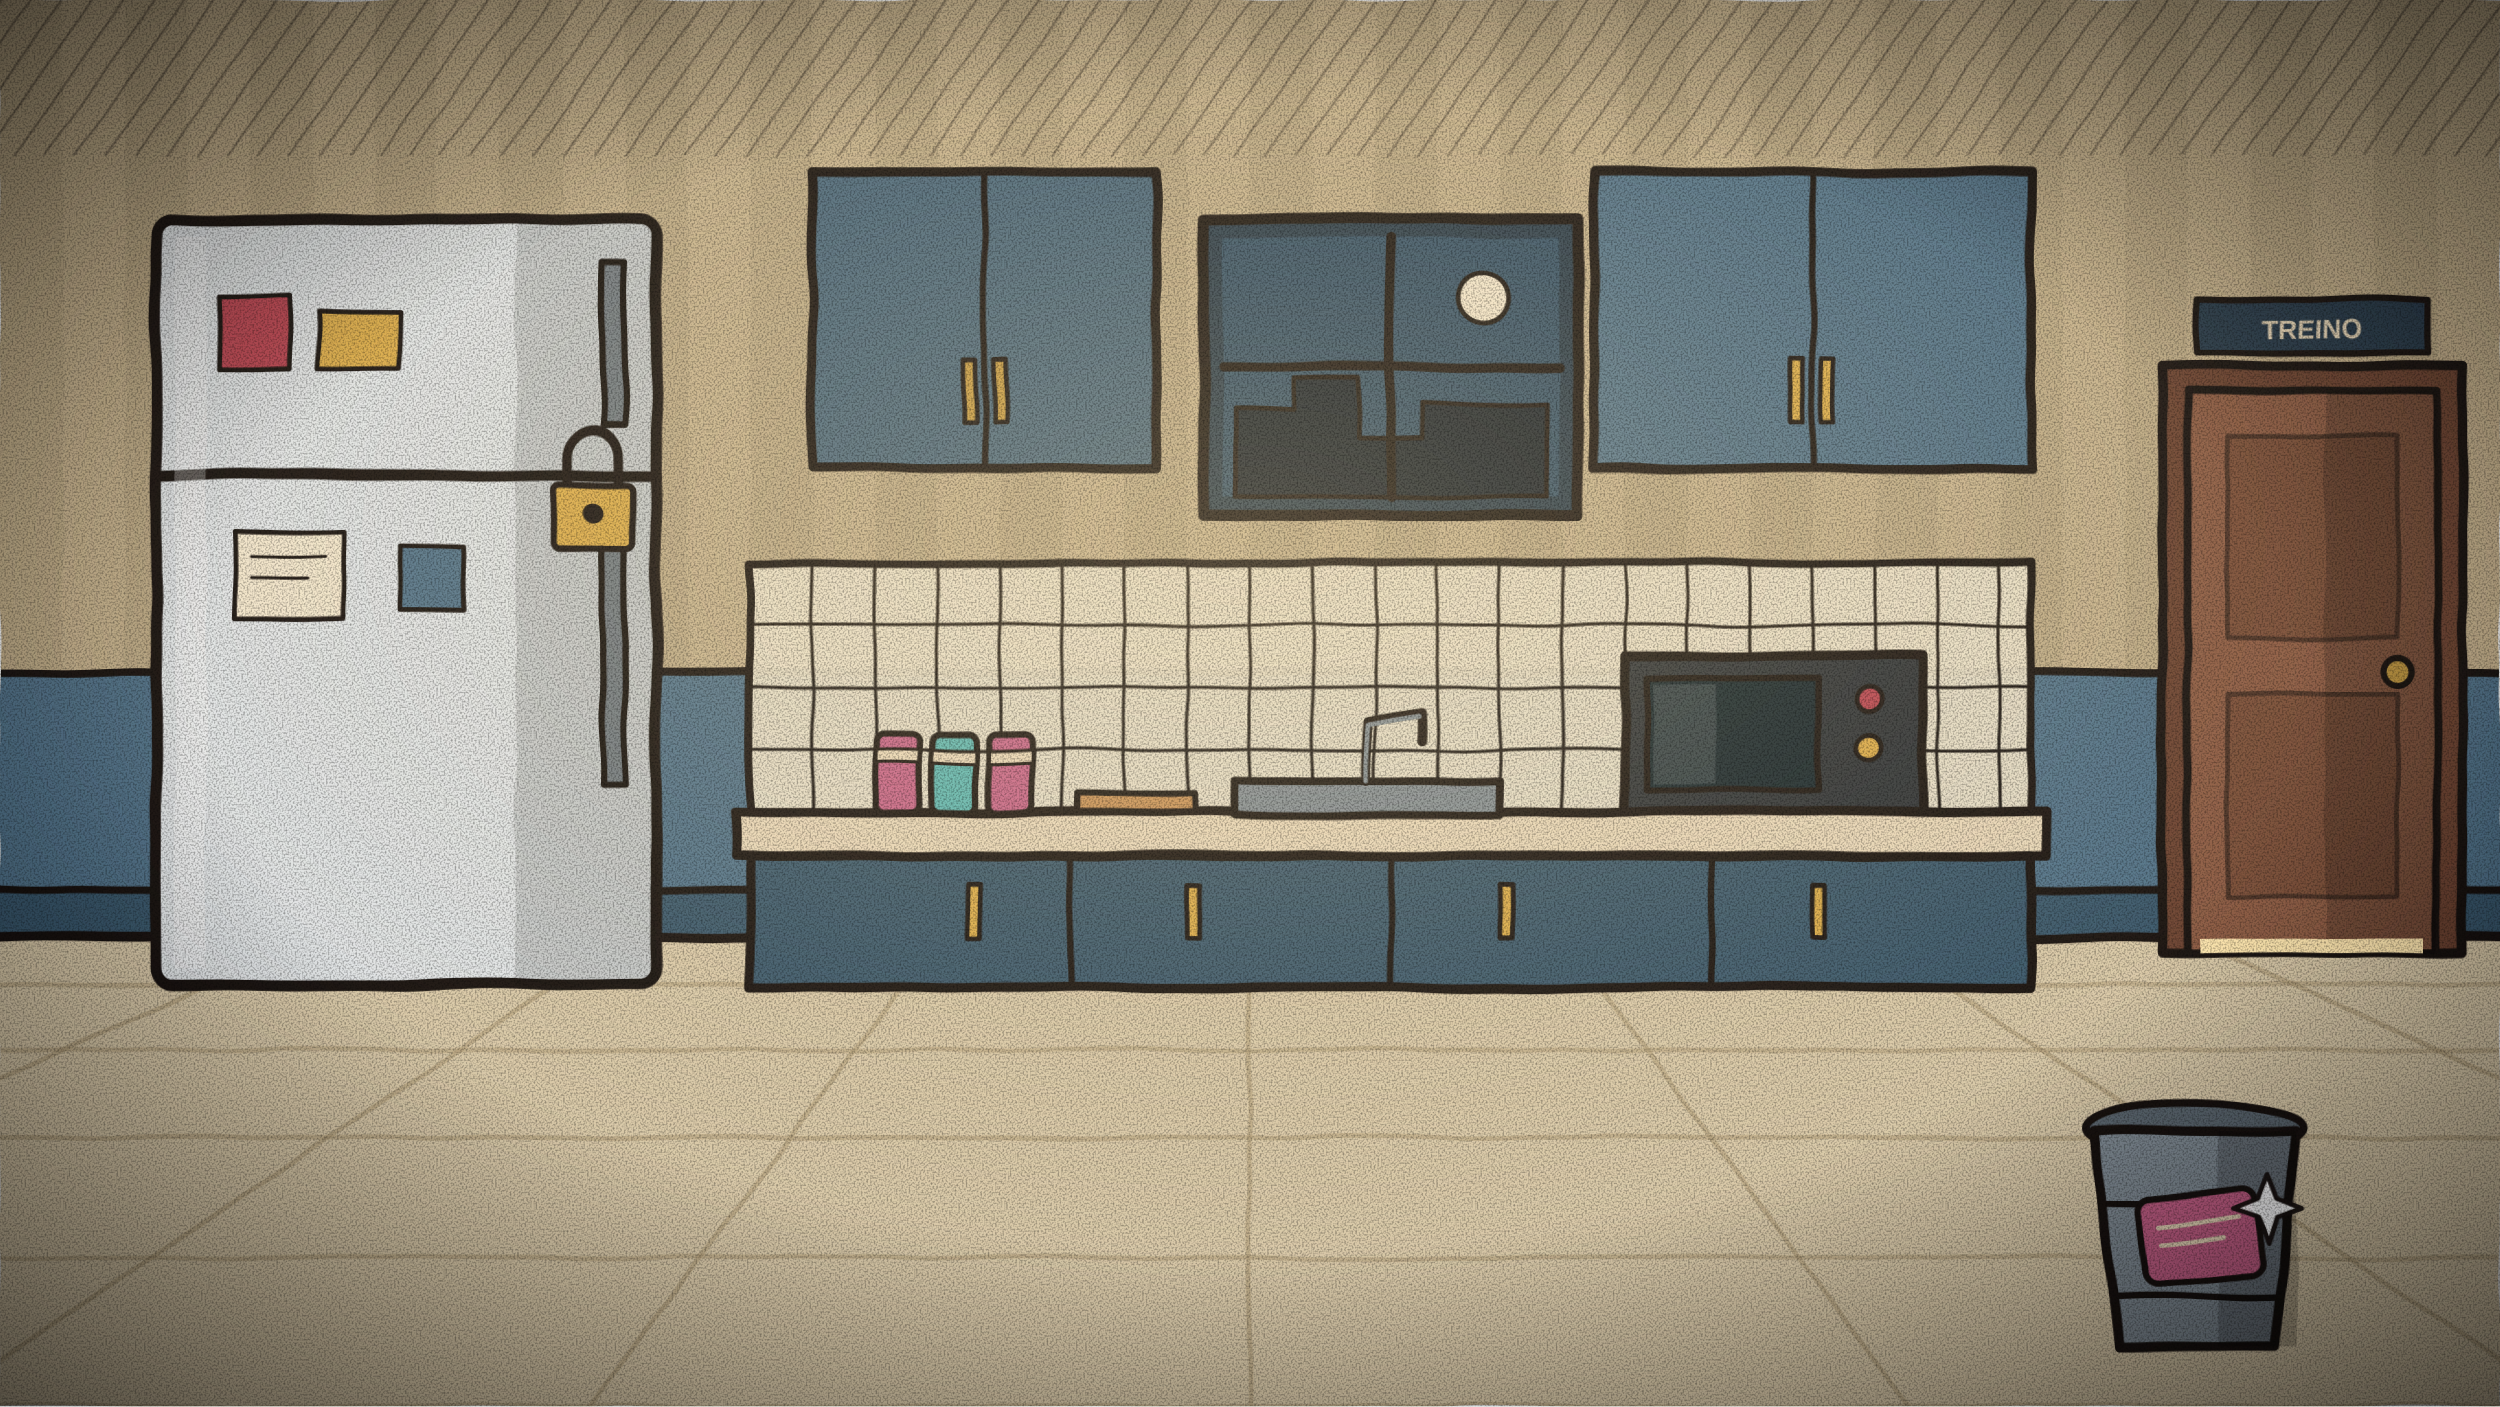
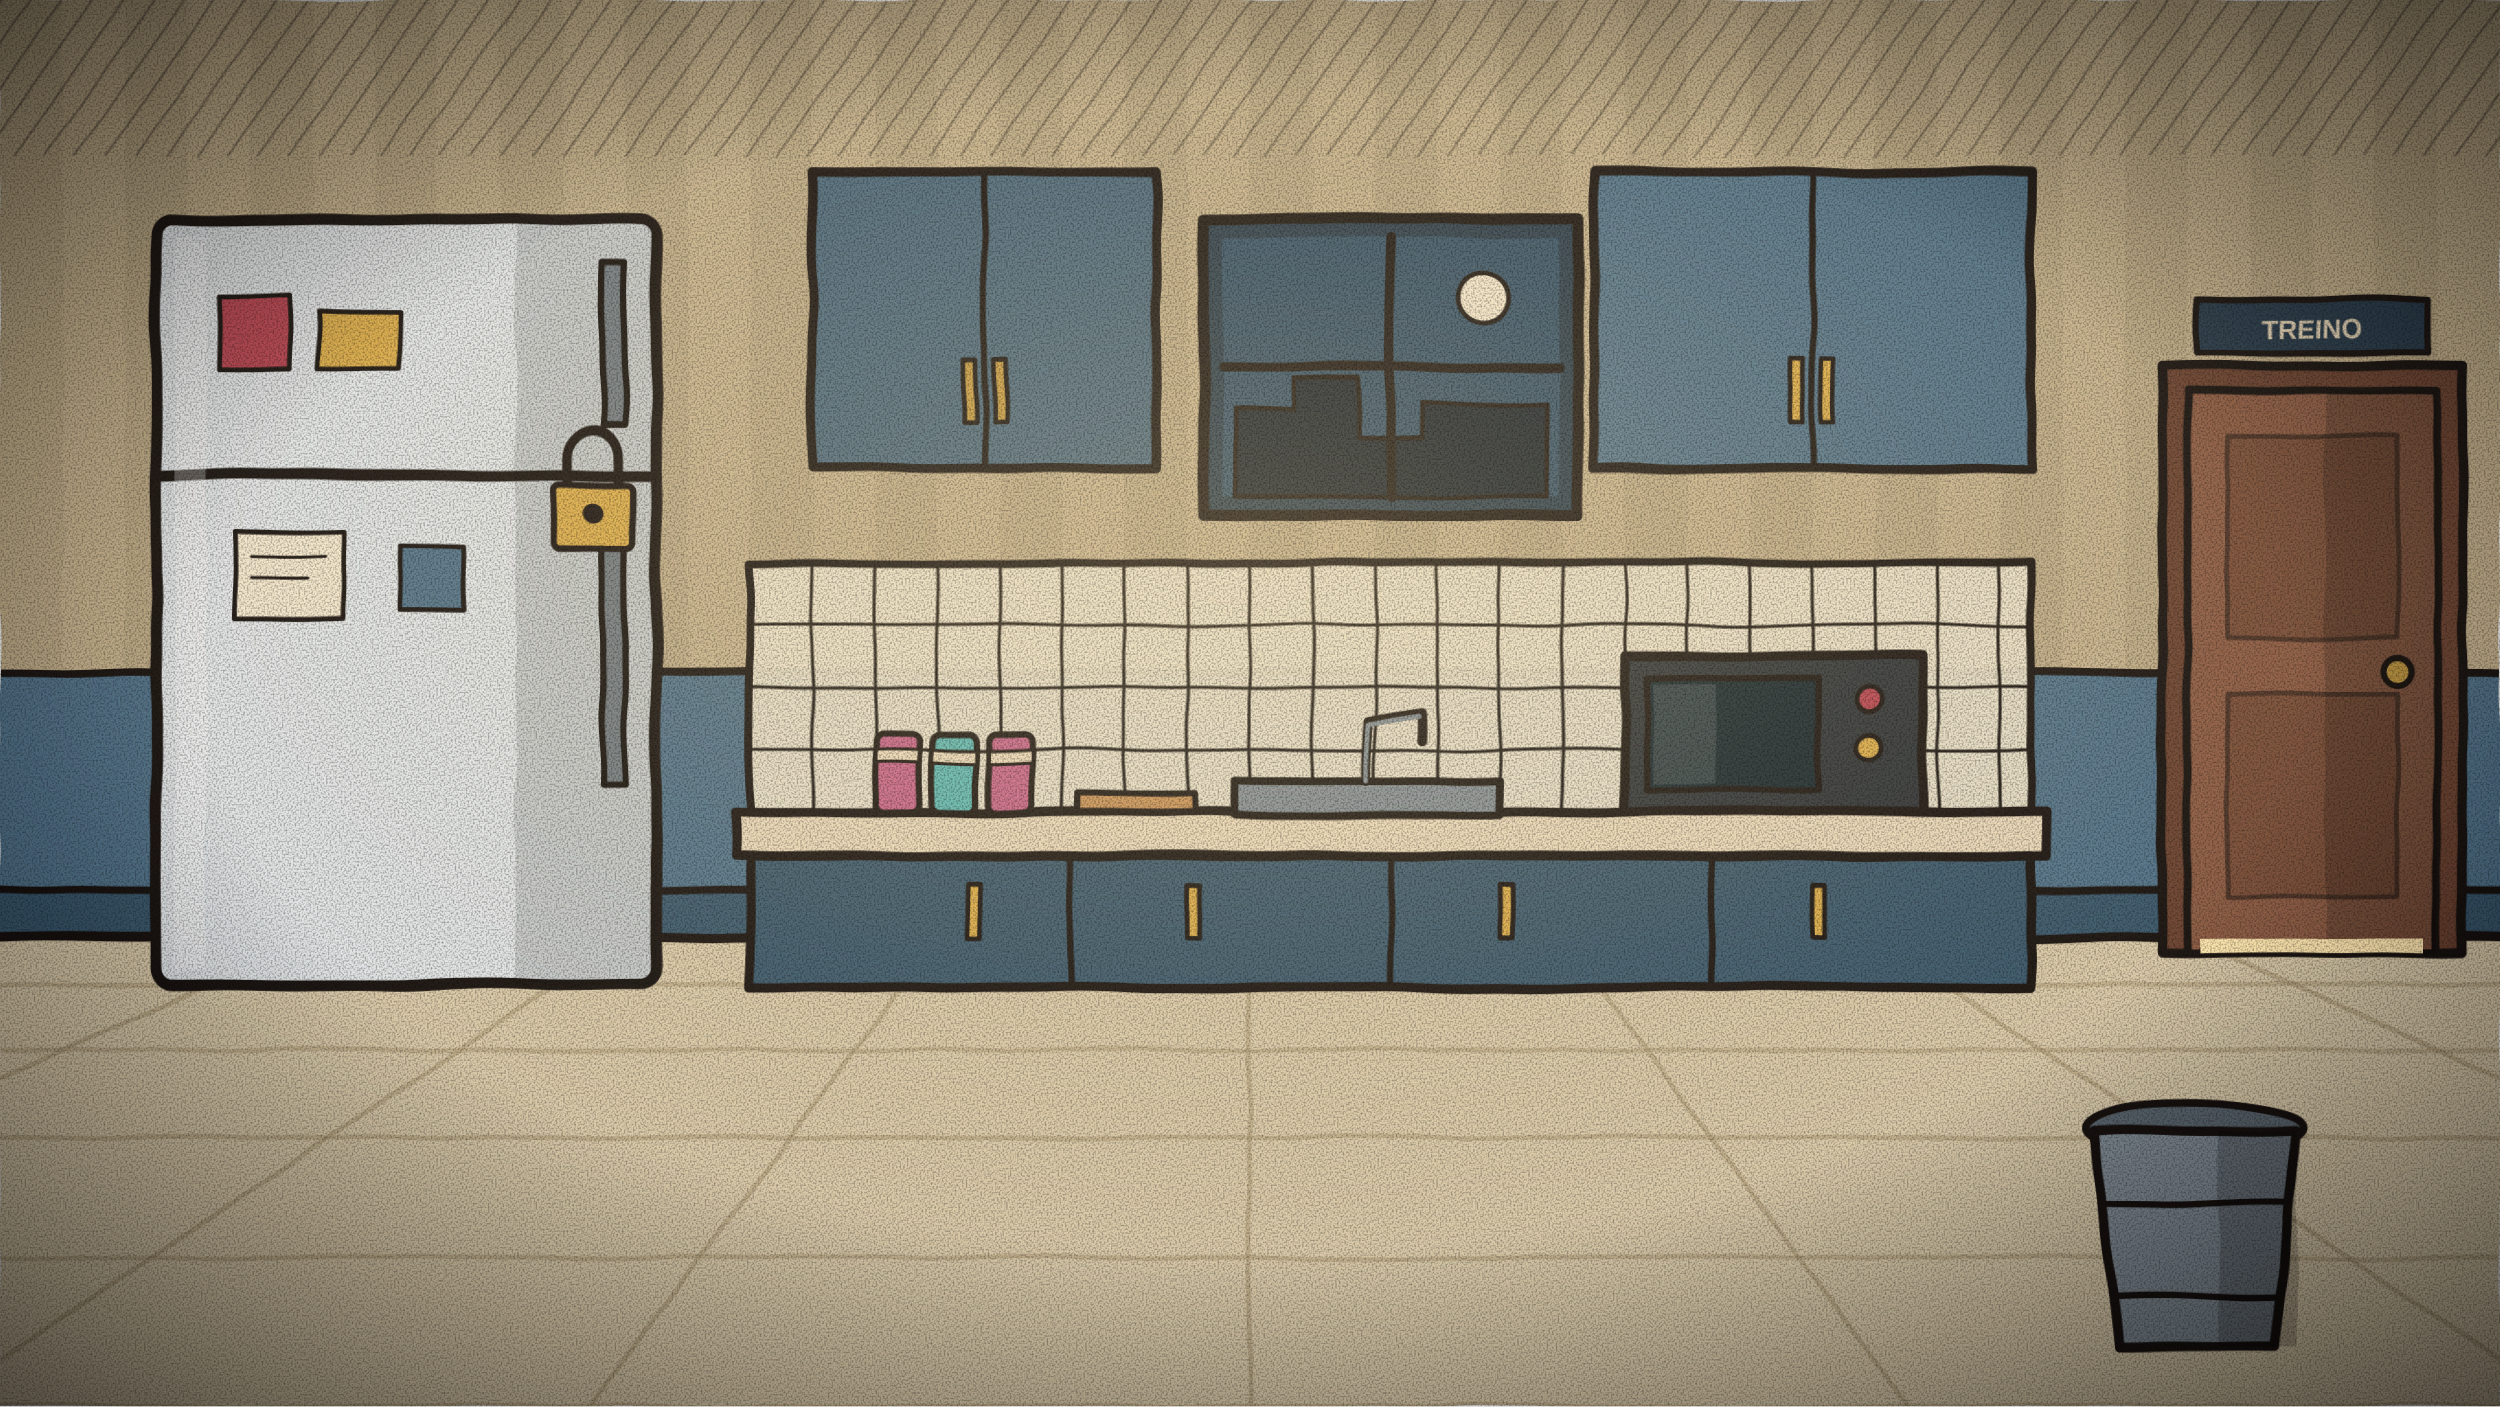
<svg xmlns="http://www.w3.org/2000/svg" viewBox="0 0 1600 900" width="1600" height="900" preserveAspectRatio="xMidYMid slice">
  <defs>
    <filter id="tinta" x="-2%" y="-2%" width="104%" height="104%">
      <feTurbulence type="fractalNoise" baseFrequency="0.012 0.018" numOctaves="2" seed="4" result="r" />
      <feDisplacementMap in="SourceGraphic" in2="r" scale="5" xChannelSelector="R" yChannelSelector="G" />
    </filter>
    <filter id="grao" x="0" y="0" width="100%" height="100%">
      <feTurbulence type="fractalNoise" baseFrequency="0.85" numOctaves="1" seed="9" result="n" />
      <feColorMatrix in="n" type="matrix" values="0 0 0 0 0  0 0 0 0 0  0 0 0 0 0  1.9 0 0 0 -0.8" />
    </filter>
    <filter id="brilho" x="-10%" y="-50%" width="120%" height="200%">
      <feGaussianBlur stdDeviation="9" />
    </filter>
    <pattern id="hachura" width="16" height="16" patternUnits="userSpaceOnUse" patternTransform="rotate(35)">
      <line x1="0" y1="0" x2="0" y2="16" stroke="#17110f" stroke-width="3" opacity=".6" />
    </pattern>
    <pattern id="tijolo" width="80" height="40" patternUnits="userSpaceOnUse">
      <rect x="0" y="0" width="80" height="20" fill="#9c4f47" stroke="#17110f" stroke-width="3" />
      <rect x="-40" y="20" width="80" height="20" fill="#8a443f" stroke="#17110f" stroke-width="3" />
      <rect x="40" y="20" width="80" height="20" fill="#a55a50" stroke="#17110f" stroke-width="3" />
    </pattern>
    <pattern id="azulejo" width="40" height="40" patternUnits="userSpaceOnUse">
      <rect width="40" height="40" fill="#e9dfc9" stroke="#17110f" stroke-width="2" opacity=".95" />
    </pattern>
    <linearGradient id="led" x1="0" x2="1">
      <stop offset="0" stop-color="#58b3b0" />
      <stop offset=".5" stop-color="#c35f86" />
      <stop offset="1" stop-color="#58b3b0" />
    </linearGradient>
    <radialGradient id="vig" cx="50%" cy="48%" r="75%">
      <stop offset="55%" stop-color="#000" stop-opacity="0" />
      <stop offset="100%" stop-color="#000" stop-opacity=".66" />
    </radialGradient>
    <radialGradient id="luz" cx="50%" cy="38%" r="55%">
      <stop offset="0" stop-color="#ffe7b0" stop-opacity=".30" />
      <stop offset="1" stop-color="#ffe7b0" stop-opacity="0" />
    </radialGradient>
  </defs>
  <g filter="url(#tinta)">
    <rect x="-20" y="-20" width="1640" height="620" fill="#c4b08c" />
    <rect x="0" y="0" width="40" height="600" fill="#000" opacity=".05" />
    <rect x="80" y="0" width="40" height="600" fill="#000" opacity=".05" />
    <rect x="160" y="0" width="40" height="600" fill="#000" opacity=".05" />
    <rect x="240" y="0" width="40" height="600" fill="#000" opacity=".05" />
    <rect x="320" y="0" width="40" height="600" fill="#000" opacity=".05" />
    <rect x="400" y="0" width="40" height="600" fill="#000" opacity=".05" />
    <rect x="480" y="0" width="40" height="600" fill="#000" opacity=".05" />
    <rect x="560" y="0" width="40" height="600" fill="#000" opacity=".05" />
    <rect x="640" y="0" width="40" height="600" fill="#000" opacity=".05" />
    <rect x="720" y="0" width="40" height="600" fill="#000" opacity=".05" />
    <rect x="800" y="0" width="40" height="600" fill="#000" opacity=".05" />
    <rect x="880" y="0" width="40" height="600" fill="#000" opacity=".05" />
    <rect x="960" y="0" width="40" height="600" fill="#000" opacity=".05" />
    <rect x="1040" y="0" width="40" height="600" fill="#000" opacity=".05" />
    <rect x="1120" y="0" width="40" height="600" fill="#000" opacity=".05" />
    <rect x="1200" y="0" width="40" height="600" fill="#000" opacity=".05" />
    <rect x="1280" y="0" width="40" height="600" fill="#000" opacity=".05" />
    <rect x="1360" y="0" width="40" height="600" fill="#000" opacity=".05" />
    <rect x="1440" y="0" width="40" height="600" fill="#000" opacity=".05" />
    <rect x="1520" y="0" width="40" height="600" fill="#000" opacity=".05" />
    <rect x="-20" y="430" width="1640" height="170" fill="#4f7088" />
    <line x1="-20" y1="430" x2="1620" y2="430" stroke="#17110f" stroke-width="5" stroke-linecap="round" />
    <rect x="-20" y="600" width="1640" height="320" fill="#d8c8a8" />
    <line x1="-1600" y1="600" x2="-4266.667" y2="900" stroke="#a8946f" stroke-width="3" stroke-linecap="round" opacity=".55" />
    <line x1="-1400" y1="600" x2="-3844.444" y2="900" stroke="#a8946f" stroke-width="3" stroke-linecap="round" opacity=".55" />
    <line x1="-1200" y1="600" x2="-3422.222" y2="900" stroke="#a8946f" stroke-width="3" stroke-linecap="round" opacity=".55" />
    <line x1="-1000" y1="600" x2="-3000.0" y2="900" stroke="#a8946f" stroke-width="3" stroke-linecap="round" opacity=".55" />
    <line x1="-800" y1="600" x2="-2577.778" y2="900" stroke="#a8946f" stroke-width="3" stroke-linecap="round" opacity=".55" />
    <line x1="-600" y1="600" x2="-2155.556" y2="900" stroke="#a8946f" stroke-width="3" stroke-linecap="round" opacity=".55" />
    <line x1="-400" y1="600" x2="-1733.333" y2="900" stroke="#a8946f" stroke-width="3" stroke-linecap="round" opacity=".55" />
    <line x1="-200" y1="600" x2="-1311.111" y2="900" stroke="#a8946f" stroke-width="3" stroke-linecap="round" opacity=".55" />
    <line x1="0" y1="600" x2="-888.889" y2="900" stroke="#a8946f" stroke-width="3" stroke-linecap="round" opacity=".55" />
    <line x1="200" y1="600" x2="-466.667" y2="900" stroke="#a8946f" stroke-width="3" stroke-linecap="round" opacity=".55" />
    <line x1="400" y1="600" x2="-44.444" y2="900" stroke="#a8946f" stroke-width="3" stroke-linecap="round" opacity=".55" />
    <line x1="600" y1="600" x2="377.778" y2="900" stroke="#a8946f" stroke-width="3" stroke-linecap="round" opacity=".55" />
    <line x1="800" y1="600" x2="800.0" y2="900" stroke="#a8946f" stroke-width="3" stroke-linecap="round" opacity=".55" />
    <line x1="1000" y1="600" x2="1222.222" y2="900" stroke="#a8946f" stroke-width="3" stroke-linecap="round" opacity=".55" />
    <line x1="1200" y1="600" x2="1644.444" y2="900" stroke="#a8946f" stroke-width="3" stroke-linecap="round" opacity=".55" />
    <line x1="1400" y1="600" x2="2066.667" y2="900" stroke="#a8946f" stroke-width="3" stroke-linecap="round" opacity=".55" />
    <line x1="1600" y1="600" x2="2488.889" y2="900" stroke="#a8946f" stroke-width="3" stroke-linecap="round" opacity=".55" />
    <line x1="1800" y1="600" x2="2911.111" y2="900" stroke="#a8946f" stroke-width="3" stroke-linecap="round" opacity=".55" />
    <line x1="2000" y1="600" x2="3333.333" y2="900" stroke="#a8946f" stroke-width="3" stroke-linecap="round" opacity=".55" />
    <line x1="2200" y1="600" x2="3755.556" y2="900" stroke="#a8946f" stroke-width="3" stroke-linecap="round" opacity=".55" />
    <line x1="2400" y1="600" x2="4177.778" y2="900" stroke="#a8946f" stroke-width="3" stroke-linecap="round" opacity=".55" />
    <line x1="2600" y1="600" x2="4600.0" y2="900" stroke="#a8946f" stroke-width="3" stroke-linecap="round" opacity=".55" />
    <line x1="2800" y1="600" x2="5022.222" y2="900" stroke="#a8946f" stroke-width="3" stroke-linecap="round" opacity=".55" />
    <line x1="3000" y1="600" x2="5444.444" y2="900" stroke="#a8946f" stroke-width="3" stroke-linecap="round" opacity=".55" />
    <line x1="-20" y1="630" x2="1620" y2="630" stroke="#a8946f" stroke-width="3" stroke-linecap="round" opacity=".5" />
    <line x1="-20" y1="672" x2="1620" y2="672" stroke="#a8946f" stroke-width="3" stroke-linecap="round" opacity=".5" />
    <line x1="-20" y1="728" x2="1620" y2="728" stroke="#a8946f" stroke-width="3" stroke-linecap="round" opacity=".5" />
    <line x1="-20" y1="805" x2="1620" y2="805" stroke="#a8946f" stroke-width="3" stroke-linecap="round" opacity=".5" />
    <line x1="-20" y1="900" x2="1620" y2="900" stroke="#a8946f" stroke-width="3" stroke-linecap="round" opacity=".5" />
    <rect x="-20" y="570" width="1640" height="30" rx="0" fill="#38566b" stroke="#17110f" stroke-width="5" stroke-linejoin="round" stroke-linecap="round" />
    <line x1="-20" y1="600" x2="1620" y2="600" stroke="#17110f" stroke-width="6" stroke-linecap="round" />
    <rect x="-20" y="-20" width="1640" height="120" fill="url(#hachura)" opacity=".55" />
    <rect x="770" y="140" width="240" height="190" rx="0" fill="#26394a" stroke="#17110f" stroke-width="7" stroke-linejoin="round" stroke-linecap="round" />
    <rect x="782" y="152" width="216" height="166" fill="#314e66" />
    <circle cx="950" cy="190" r="16" fill="#f0e4cc" stroke="#17110f" stroke-width="3" stroke-linejoin="round" stroke-linecap="round" />
    <path d="M790 318 L790 262 L828 262 L828 242 L870 242 L870 280 L910 280 L910 258 L990 258 L990 318 Z" fill="#17202a" stroke="#17110f" stroke-width="3" stroke-linejoin="round" stroke-linecap="round" />
    <line x1="890" y1="152" x2="890" y2="318" stroke="#17110f" stroke-width="6" stroke-linecap="round" />
    <line x1="782" y1="235" x2="998" y2="235" stroke="#17110f" stroke-width="6" stroke-linecap="round" />
    <rect x="520" y="110" width="220" height="190" rx="0" fill="#4f7088" stroke="#17110f" stroke-width="6" stroke-linejoin="round" stroke-linecap="round" />
    <line x1="630" y1="110" x2="630" y2="300" stroke="#17110f" stroke-width="4" stroke-linecap="round" />
    <rect x="616" y="230" width="8" height="40" rx="0" fill="#d8a948" stroke="#17110f" stroke-width="3" stroke-linejoin="round" stroke-linecap="round" />
    <rect x="636" y="230" width="8" height="40" rx="0" fill="#d8a948" stroke="#17110f" stroke-width="3" stroke-linejoin="round" stroke-linecap="round" />
    <rect x="1020" y="110" width="280" height="190" rx="0" fill="#4f7088" stroke="#17110f" stroke-width="6" stroke-linejoin="round" stroke-linecap="round" />
    <line x1="1160" y1="110" x2="1160" y2="300" stroke="#17110f" stroke-width="4" stroke-linecap="round" />
    <rect x="1146" y="230" width="8" height="40" rx="0" fill="#d8a948" stroke="#17110f" stroke-width="3" stroke-linejoin="round" stroke-linecap="round" />
    <rect x="1166" y="230" width="8" height="40" rx="0" fill="#d8a948" stroke="#17110f" stroke-width="3" stroke-linejoin="round" stroke-linecap="round" />
    <rect x="520" y="110" width="220" height="190" fill="#000" opacity="0.1" />
    <rect x="480" y="360" width="820" height="160" fill="url(#azulejo)" />
    <rect x="480" y="360" width="820" height="160" rx="0" fill="none" stroke="#17110f" stroke-width="5" stroke-linejoin="round" stroke-linecap="round" />
    <rect x="470" y="520" width="840" height="28" rx="0" fill="#e6d5b8" stroke="#17110f" stroke-width="6" stroke-linejoin="round" stroke-linecap="round" />
    <rect x="480" y="548" width="820" height="84" rx="0" fill="#38566b" stroke="#17110f" stroke-width="6" stroke-linejoin="round" stroke-linecap="round" />
    <line x1="685" y1="548" x2="685" y2="630" stroke="#17110f" stroke-width="4" stroke-linecap="round" />
    <line x1="890" y1="548" x2="890" y2="630" stroke="#17110f" stroke-width="4" stroke-linecap="round" />
    <line x1="1095" y1="548" x2="1095" y2="630" stroke="#17110f" stroke-width="4" stroke-linecap="round" />
    <rect x="620" y="566" width="8" height="34" rx="0" fill="#d8a948" stroke="#17110f" stroke-width="3" stroke-linejoin="round" stroke-linecap="round" />
    <rect x="760" y="566" width="8" height="34" rx="0" fill="#d8a948" stroke="#17110f" stroke-width="3" stroke-linejoin="round" stroke-linecap="round" />
    <rect x="960" y="566" width="8" height="34" rx="0" fill="#d8a948" stroke="#17110f" stroke-width="3" stroke-linejoin="round" stroke-linecap="round" />
    <rect x="1160" y="566" width="8" height="34" rx="0" fill="#d8a948" stroke="#17110f" stroke-width="3" stroke-linejoin="round" stroke-linecap="round" />
    <rect x="790" y="500" width="170" height="22" rx="0" fill="#7f8a93" stroke="#17110f" stroke-width="5" stroke-linejoin="round" stroke-linecap="round" />
    <path d="M875 500 L875 462 L910 456 L910 474" fill="none" stroke="#17110f" stroke-width="6" stroke-linecap="round" stroke-linejoin="round" />
    <path d="M875 500 L875 464 L908 458" fill="none" stroke="#7f8a93" stroke-width="3" stroke-linecap="round" stroke-linejoin="round" />
    <rect x="1040" y="420" width="190" height="100" rx="0" fill="#2b3036" stroke="#17110f" stroke-width="6" stroke-linejoin="round" stroke-linecap="round" />
    <rect x="1054" y="434" width="110" height="72" rx="0" fill="#14242c" stroke="#17110f" stroke-width="4" stroke-linejoin="round" stroke-linecap="round" />
    <rect x="1058" y="438" width="40" height="64" fill="#fff" opacity="0.12" />
    <circle cx="1196" cy="448" r="8" fill="#b5414f" stroke="#17110f" stroke-width="3" stroke-linejoin="round" stroke-linecap="round" />
    <circle cx="1196" cy="478" r="8" fill="#d8a948" stroke="#17110f" stroke-width="3" stroke-linejoin="round" stroke-linecap="round" />
    <rect x="560" y="470" width="28" height="50" rx="5" fill="#c35f86" stroke="#17110f" stroke-width="4" stroke-linejoin="round" stroke-linecap="round" />
    <rect x="560" y="480" width="28" height="8" rx="0" fill="#e6d5b8" stroke="#17110f" stroke-width="2" stroke-linejoin="round" stroke-linecap="round" />
    <rect x="596" y="470" width="28" height="50" rx="5" fill="#58b3b0" stroke="#17110f" stroke-width="4" stroke-linejoin="round" stroke-linecap="round" />
    <rect x="596" y="480" width="28" height="8" rx="0" fill="#e6d5b8" stroke="#17110f" stroke-width="2" stroke-linejoin="round" stroke-linecap="round" />
    <rect x="632" y="470" width="28" height="50" rx="5" fill="#c35f86" stroke="#17110f" stroke-width="4" stroke-linejoin="round" stroke-linecap="round" />
    <rect x="632" y="480" width="28" height="8" rx="0" fill="#e6d5b8" stroke="#17110f" stroke-width="2" stroke-linejoin="round" stroke-linecap="round" />
    <rect x="690" y="508" width="74" height="12" rx="0" fill="#c58e55" stroke="#17110f" stroke-width="4" stroke-linejoin="round" stroke-linecap="round" />
    <rect x="100" y="140" width="320" height="490" rx="10" fill="#dfe3e6" stroke="#17110f" stroke-width="7" stroke-linejoin="round" stroke-linecap="round" />
    <line x1="100" y1="304" x2="420" y2="304" stroke="#17110f" stroke-width="7" stroke-linecap="round" />
    <rect x="386" y="168" width="14" height="104" rx="0" fill="#7f8a93" stroke="#17110f" stroke-width="4" stroke-linejoin="round" stroke-linecap="round" />
    <rect x="386" y="332" width="14" height="170" rx="0" fill="#7f8a93" stroke="#17110f" stroke-width="4" stroke-linejoin="round" stroke-linecap="round" />
    <rect x="330" y="140" width="90" height="490" fill="#000" opacity="0.13" />
    <rect x="112" y="150" width="20" height="470" fill="#fff" opacity="0.3" />
    <rect x="140" y="190" width="46" height="46" rx="0" fill="#b5414f" stroke="#17110f" stroke-width="3" stroke-linejoin="round" stroke-linecap="round" />
    <rect x="204" y="200" width="52" height="36" rx="0" fill="#d8a948" stroke="#17110f" stroke-width="3" stroke-linejoin="round" stroke-linecap="round" />
    <rect x="150" y="340" width="70" height="56" rx="0" fill="#f0e4cc" stroke="#17110f" stroke-width="3" stroke-linejoin="round" stroke-linecap="round" />
    <line x1="160" y1="356" x2="208" y2="356" stroke="#17110f" stroke-width="2" stroke-linecap="round" />
    <line x1="160" y1="370" x2="196" y2="370" stroke="#17110f" stroke-width="2" stroke-linecap="round" />
    <rect x="256" y="350" width="40" height="40" rx="0" fill="#4f7088" stroke="#17110f" stroke-width="3" stroke-linejoin="round" stroke-linecap="round" />
    <path d="M363.9 310 v-18.4 a16.1 16.1 0 0 1 32.2 0 v18.4" fill="none" stroke="#17110f" stroke-width="6" stroke-linecap="round" />
    <rect x="354.7" y="310" width="50.6" height="41.4" rx="4" fill="#d8a948" stroke="#17110f" stroke-width="4" stroke-linejoin="round" stroke-linecap="round" />
    <circle cx="380" cy="328.4" r="5.75" fill="#17110f" stroke="#17110f" stroke-width="2" stroke-linejoin="round" stroke-linecap="round" />
    <ellipse cx="1405" cy="722" rx="70" ry="16" fill="#5a656e" stroke="#17110f" stroke-width="5" stroke-linejoin="round" stroke-linecap="round" />
    <path d="M1340 724 L1470 724 L1456 862 L1356 862 Z" fill="#7f8a93" stroke="#17110f" stroke-width="6" stroke-linejoin="round" stroke-linecap="round" />
    <line x1="1346" y1="770" x2="1464" y2="770" stroke="#17110f" stroke-width="4" stroke-linecap="round" />
    <line x1="1352" y1="830" x2="1458" y2="830" stroke="#17110f" stroke-width="4" stroke-linecap="round" />
    <rect x="1420" y="724" width="50" height="138" fill="#000" opacity="0.2" />
-     <g transform="rotate(-6 1408 790)">
-       <rect x="1370" y="764" width="76" height="56" rx="8" fill="#c35f86" stroke="#17110f" stroke-width="4" stroke-linejoin="round" stroke-linecap="round" />
-       <path d="M1382 782 L1434 782" fill="none" stroke="#e6d5b8" stroke-width="3" stroke-linecap="round" stroke-linejoin="round" />
-       <path d="M1382 794 L1422 794" fill="none" stroke="#e6d5b8" stroke-width="3" stroke-linecap="round" stroke-linejoin="round" />
-     </g>
-     <path d="M1452 752 L1458 768 L1474 774 L1458 780 L1452 796 L1446 780 L1430 774 L1446 768 Z" fill="#ffffff" stroke="#17110f" stroke-width="3" stroke-linejoin="round" stroke-linecap="round" opacity=".95" />
    <rect x="1384" y="234" width="192" height="376" rx="0" fill="#6a4130" stroke="#17110f" stroke-width="6" stroke-linejoin="round" stroke-linecap="round" />
    <rect x="1400" y="250" width="160" height="360" rx="0" fill="#8b5a43" stroke="#17110f" stroke-width="5" stroke-linejoin="round" stroke-linecap="round" />
    <rect x="1425.6" y="278.8" width="108.8" height="129.6" rx="0" fill="#6a4130" stroke="#17110f" stroke-width="3" stroke-linejoin="round" stroke-linecap="round" opacity=".55" />
    <rect x="1425.6" y="444.4" width="108.8" height="129.6" rx="0" fill="#6a4130" stroke="#17110f" stroke-width="3" stroke-linejoin="round" stroke-linecap="round" opacity=".55" />
    <circle cx="1534.4" cy="430.0" r="9" fill="#d8a948" stroke="#17110f" stroke-width="4" stroke-linejoin="round" stroke-linecap="round" />
    <rect x="1488.0" y="250" width="72.0" height="360" fill="#000" opacity="0.18" />
    <rect x="1408" y="601" width="144" height="9" fill="#ffe7b0" />
    <rect x="1406" y="192" width="148" height="34" rx="0" fill="#26394a" stroke="#17110f" stroke-width="4" stroke-linejoin="round" stroke-linecap="round" />
    <text x="1480.0" y="217" font-family="Arial Black, Arial, Helvetica, sans-serif" font-size="17" font-weight="800" fill="#e6d5b8" text-anchor="middle">TREINO</text>
  </g>
  <rect width="1600" height="900" fill="url(#luz)" />
  <rect width="1600" height="900" fill="url(#vig)" />
  <rect width="1600" height="900" filter="url(#grao)" opacity=".45" />
</svg>
